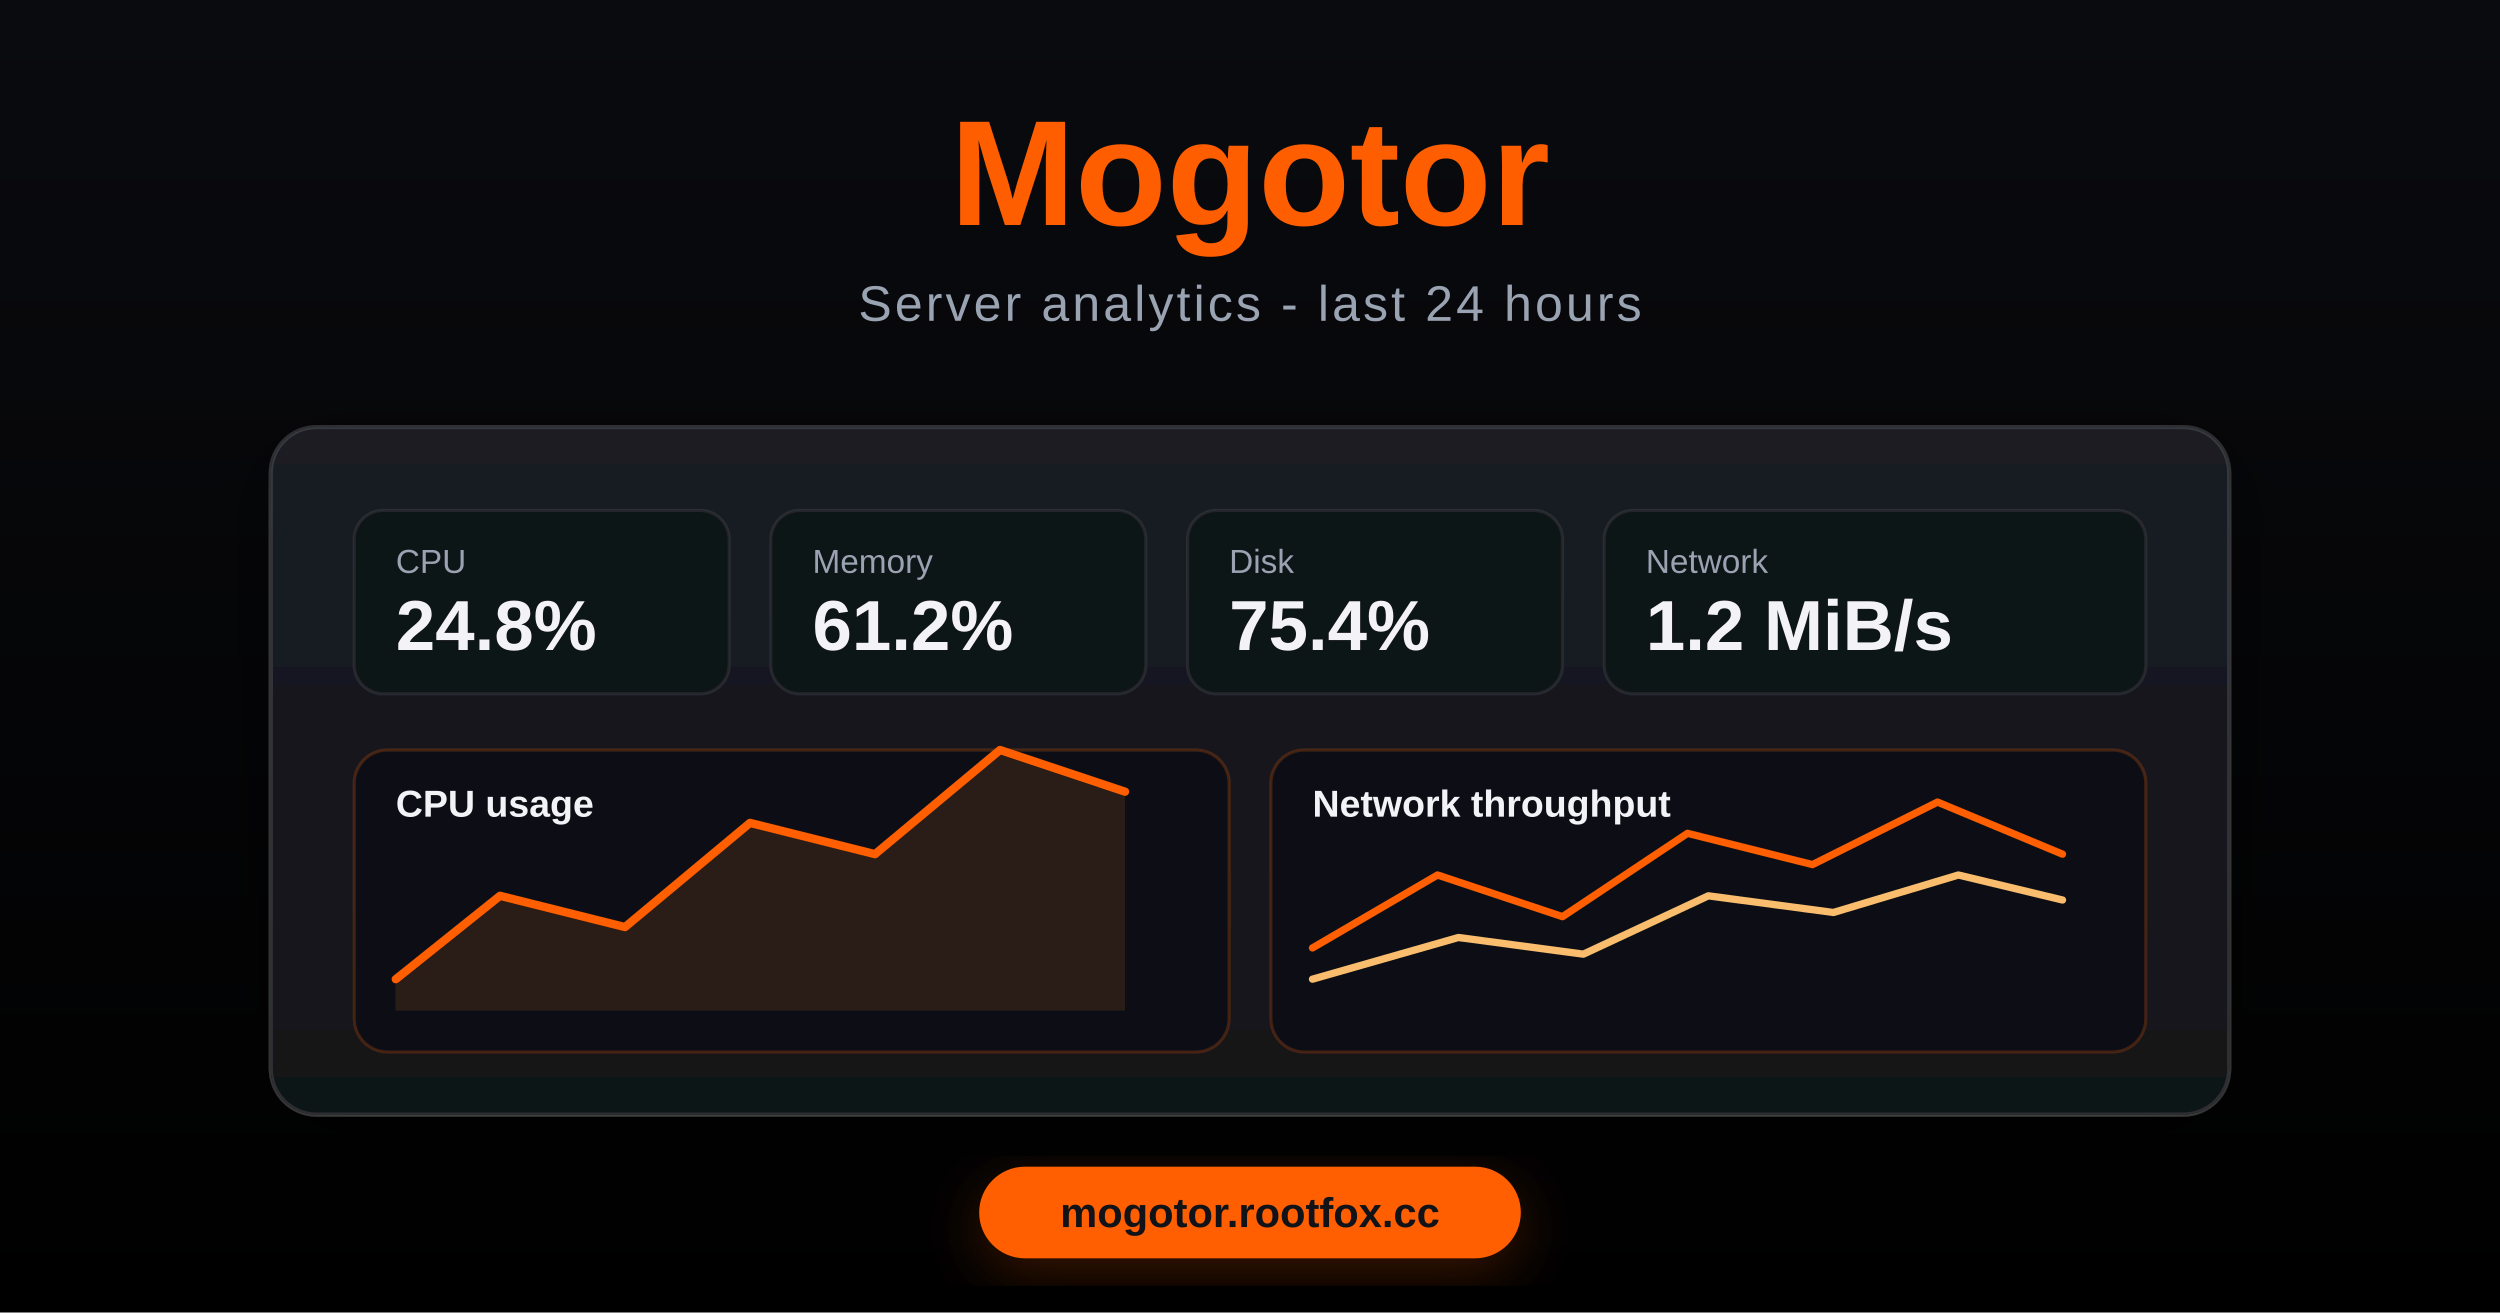
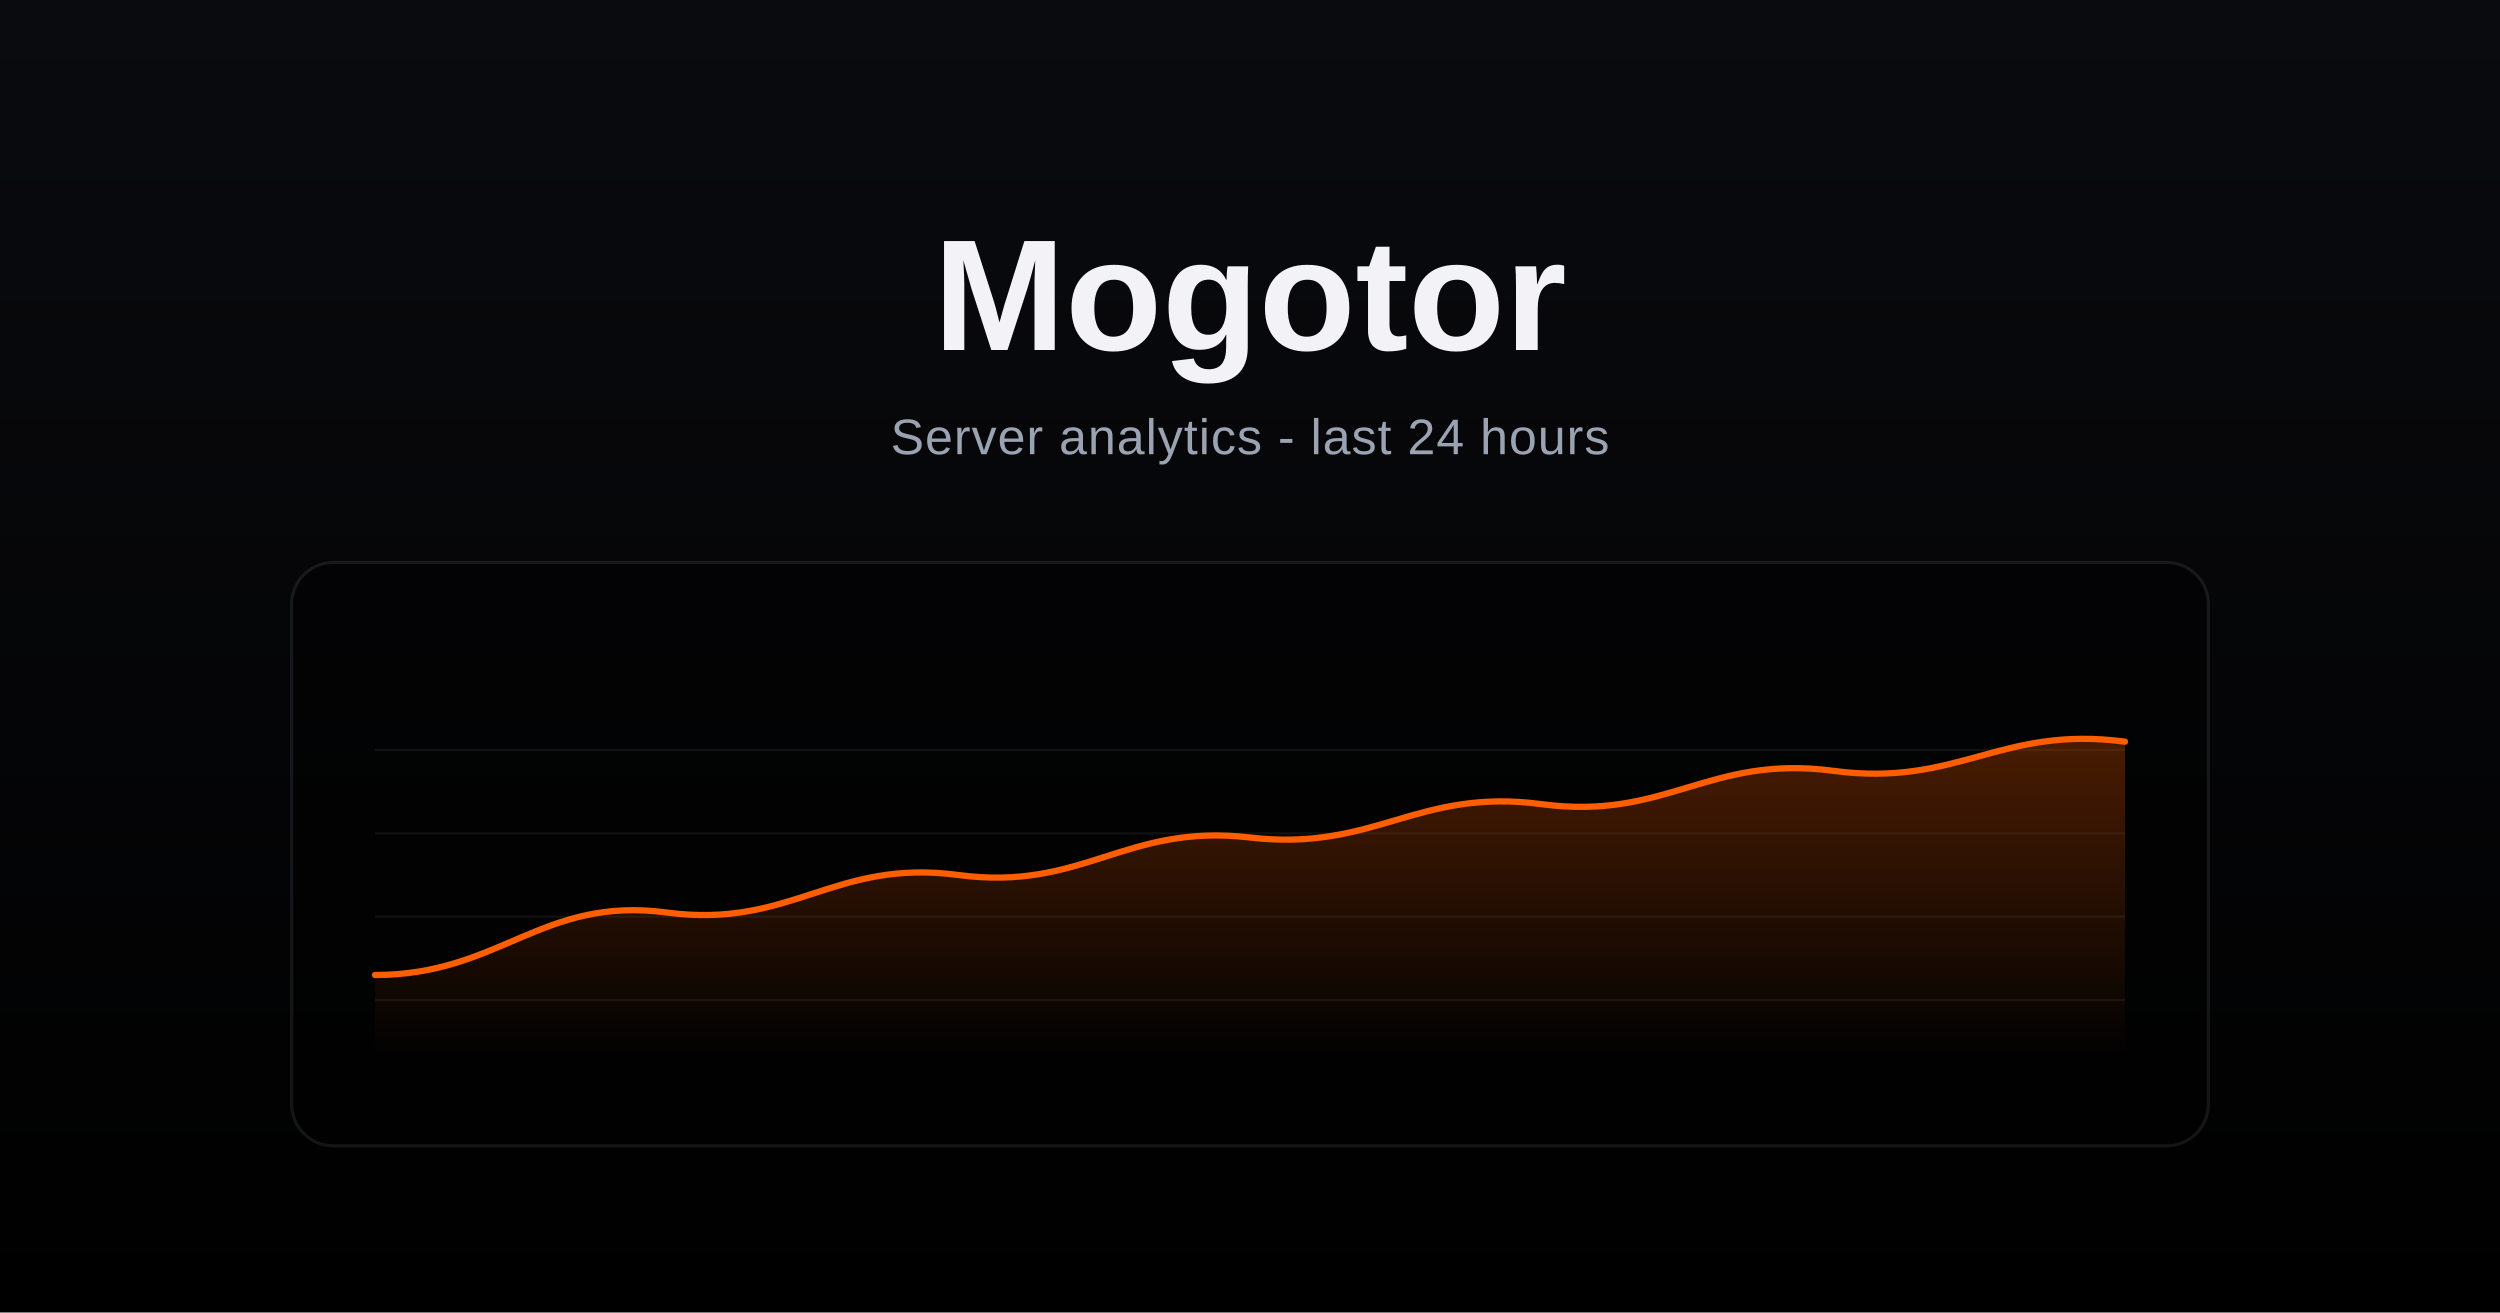
- <svg xmlns="http://www.w3.org/2000/svg" width="1200" height="630" viewBox="0 0 1200 630" role="img" aria-label="Mogotor server analytics dashboard">
+ <svg xmlns="http://www.w3.org/2000/svg" width="1200" height="630" viewBox="0 0 1200 630" role="img" aria-label="Mogotor server analytics">
  <defs>
-     <radialGradient id="glow" cx="0" cy="0" r="1" gradientTransform="translate(600 120) scale(520 280)">
-       <stop offset="0" stop-color="#ff5e00" stop-opacity="0.18" />
+     <radialGradient id="glow" cx="0" cy="0" r="1" gradientTransform="translate(600 180) scale(520 300)">
+       <stop offset="0" stop-color="#ff5e00" stop-opacity="0.14" />
      <stop offset="1" stop-color="#0a0b0f" stop-opacity="0" />
    </radialGradient>
-     <linearGradient id="page" x1="0" y1="0" x2="0" y2="1">
+     <linearGradient id="bg" x1="0" y1="0" x2="0" y2="1">
      <stop offset="0" stop-color="#0a0b0f" />
      <stop offset="1" stop-color="#000000" />
    </linearGradient>
-     <linearGradient id="panel" x1="0" y1="0" x2="0" y2="1">
-       <stop offset="0" stop-color="#1a1d24" />
-       <stop offset="1" stop-color="#111318" />
+     <linearGradient id="area" x1="0" y1="0" x2="0" y2="1">
+       <stop offset="0" stop-color="#ff5e00" stop-opacity="0.28" />
+       <stop offset="1" stop-color="#ff5e00" stop-opacity="0" />
    </linearGradient>
-     <filter id="shadow" x="-20%" y="-20%" width="140%" height="140%">
-       <feDropShadow dx="0" dy="12" stdDeviation="18" flood-color="#000000" flood-opacity="0.45" />
-     </filter>
-     <filter id="brandGlow" x="-30%" y="-30%" width="160%" height="160%">
-       <feDropShadow dx="0" dy="8" stdDeviation="14" flood-color="#ff5e00" flood-opacity="0.22" />
-     </filter>
  </defs>
-   <rect width="1200" height="630" fill="url(#page)" />
+   <rect width="1200" height="630" fill="url(#bg)" />
  <rect width="1200" height="630" fill="url(#glow)" />
-   <text x="600" y="108" fill="#ff5e00" font-family="Segoe UI, Arial, sans-serif" font-size="72" font-weight="700" text-anchor="middle">Mogotor</text>
-   <text x="600" y="154" fill="#9aa3b2" font-family="Segoe UI, Arial, sans-serif" font-size="24" letter-spacing="1.5" text-anchor="middle">Server analytics - last 24 hours</text>
-   <g filter="url(#shadow)">
-     <rect x="130" y="205" width="940" height="330" rx="22" fill="url(#panel)" stroke="rgba(255,255,255,0.12)" stroke-width="2" />
-     <rect x="170" y="245" width="180" height="88" rx="14" fill="#111318" stroke="rgba(255,255,255,0.08)" stroke-width="1.5" />
-     <text x="190" y="275" fill="#9aa3b2" font-family="Segoe UI, Arial, sans-serif" font-size="16">CPU</text>
-     <text x="190" y="312" fill="#f2f2f7" font-family="Segoe UI, Arial, sans-serif" font-size="34" font-weight="700">24.8%</text>
-     <rect x="370" y="245" width="180" height="88" rx="14" fill="#111318" stroke="rgba(255,255,255,0.08)" stroke-width="1.5" />
-     <text x="390" y="275" fill="#9aa3b2" font-family="Segoe UI, Arial, sans-serif" font-size="16">Memory</text>
-     <text x="390" y="312" fill="#f2f2f7" font-family="Segoe UI, Arial, sans-serif" font-size="34" font-weight="700">61.2%</text>
-     <rect x="570" y="245" width="180" height="88" rx="14" fill="#111318" stroke="rgba(255,255,255,0.08)" stroke-width="1.5" />
-     <text x="590" y="275" fill="#9aa3b2" font-family="Segoe UI, Arial, sans-serif" font-size="16">Disk</text>
-     <text x="590" y="312" fill="#f2f2f7" font-family="Segoe UI, Arial, sans-serif" font-size="34" font-weight="700">75.4%</text>
-     <rect x="770" y="245" width="260" height="88" rx="14" fill="#111318" stroke="rgba(255,255,255,0.08)" stroke-width="1.5" />
-     <text x="790" y="275" fill="#9aa3b2" font-family="Segoe UI, Arial, sans-serif" font-size="16">Network</text>
-     <text x="790" y="312" fill="#f2f2f7" font-family="Segoe UI, Arial, sans-serif" font-size="34" font-weight="700">1.2 MiB/s</text>
-     <rect x="170" y="360" width="420" height="145" rx="16" fill="#0f1116" stroke="rgba(255,94,0,0.22)" stroke-width="1.5" />
-     <text x="190" y="392" fill="#f2f2f7" font-family="Segoe UI, Arial, sans-serif" font-size="18" font-weight="600">CPU usage</text>
-     <path d="M190 470 L240 430 L300 445 L360 395 L420 410 L480 360 L540 380" fill="none" stroke="#ff5e00" stroke-width="4" stroke-linecap="round" stroke-linejoin="round" />
-     <path d="M190 470 L240 430 L300 445 L360 395 L420 410 L480 360 L540 380 L540 485 L190 485 Z" fill="#ff5e00" opacity="0.12" />
-     <rect x="610" y="360" width="420" height="145" rx="16" fill="#0f1116" stroke="rgba(255,94,0,0.22)" stroke-width="1.5" />
-     <text x="630" y="392" fill="#f2f2f7" font-family="Segoe UI, Arial, sans-serif" font-size="18" font-weight="600">Network throughput</text>
-     <path d="M630 455 L690 420 L750 440 L810 400 L870 415 L930 385 L990 410" fill="none" stroke="#ff5e00" stroke-width="3.5" stroke-linecap="round" stroke-linejoin="round" />
-     <path d="M630 470 L700 450 L760 458 L820 430 L880 438 L940 420 L990 432" fill="none" stroke="#fabd6e" stroke-width="3.5" stroke-linecap="round" stroke-linejoin="round" />
+   <text x="600" y="168" fill="#f2f2f7" font-family="Segoe UI, Arial, sans-serif" font-size="76" font-weight="700" text-anchor="middle">Mogotor</text>
+   <text x="600" y="218" fill="#9aa3b2" font-family="Segoe UI, Arial, sans-serif" font-size="24" letter-spacing="0.5" text-anchor="middle">Server analytics - last 24 hours</text>
+   <rect x="140" y="270" width="920" height="280" rx="20" fill="rgba(0,0,0,0.42)" stroke="rgba(255,255,255,0.08)" stroke-width="1.5" />
+   <g stroke="rgba(255,255,255,0.06)" stroke-width="1">
+     <line x1="180" y1="360" x2="1020" y2="360" />
+     <line x1="180" y1="400" x2="1020" y2="400" />
+     <line x1="180" y1="440" x2="1020" y2="440" />
+     <line x1="180" y1="480" x2="1020" y2="480" />
  </g>
-   <g filter="url(#brandGlow)">
-     <rect x="470" y="560" width="260" height="44" rx="22" fill="#ff5e00" />
-   </g>
-   <text x="600" y="589" fill="#111318" font-family="Segoe UI, Arial, sans-serif" font-size="20" font-weight="700" text-anchor="middle">mogotor.rootfox.cc</text>
+   <path d="M 180 468        C 240 468, 260 430, 320 438        C 380 446, 400 412, 460 420        C 520 428, 540 395, 600 402        C 660 409, 680 378, 740 386        C 800 394, 820 362, 880 370        C 940 378, 960 348, 1020 356        L 1020 508 L 180 508 Z" fill="url(#area)" />
+   <path d="M 180 468        C 240 468, 260 430, 320 438        C 380 446, 400 412, 460 420        C 520 428, 540 395, 600 402        C 660 409, 680 378, 740 386        C 800 394, 820 362, 880 370        C 940 378, 960 348, 1020 356" fill="none" stroke="#ff5e00" stroke-width="3" stroke-linecap="round" stroke-linejoin="round" />
</svg>
